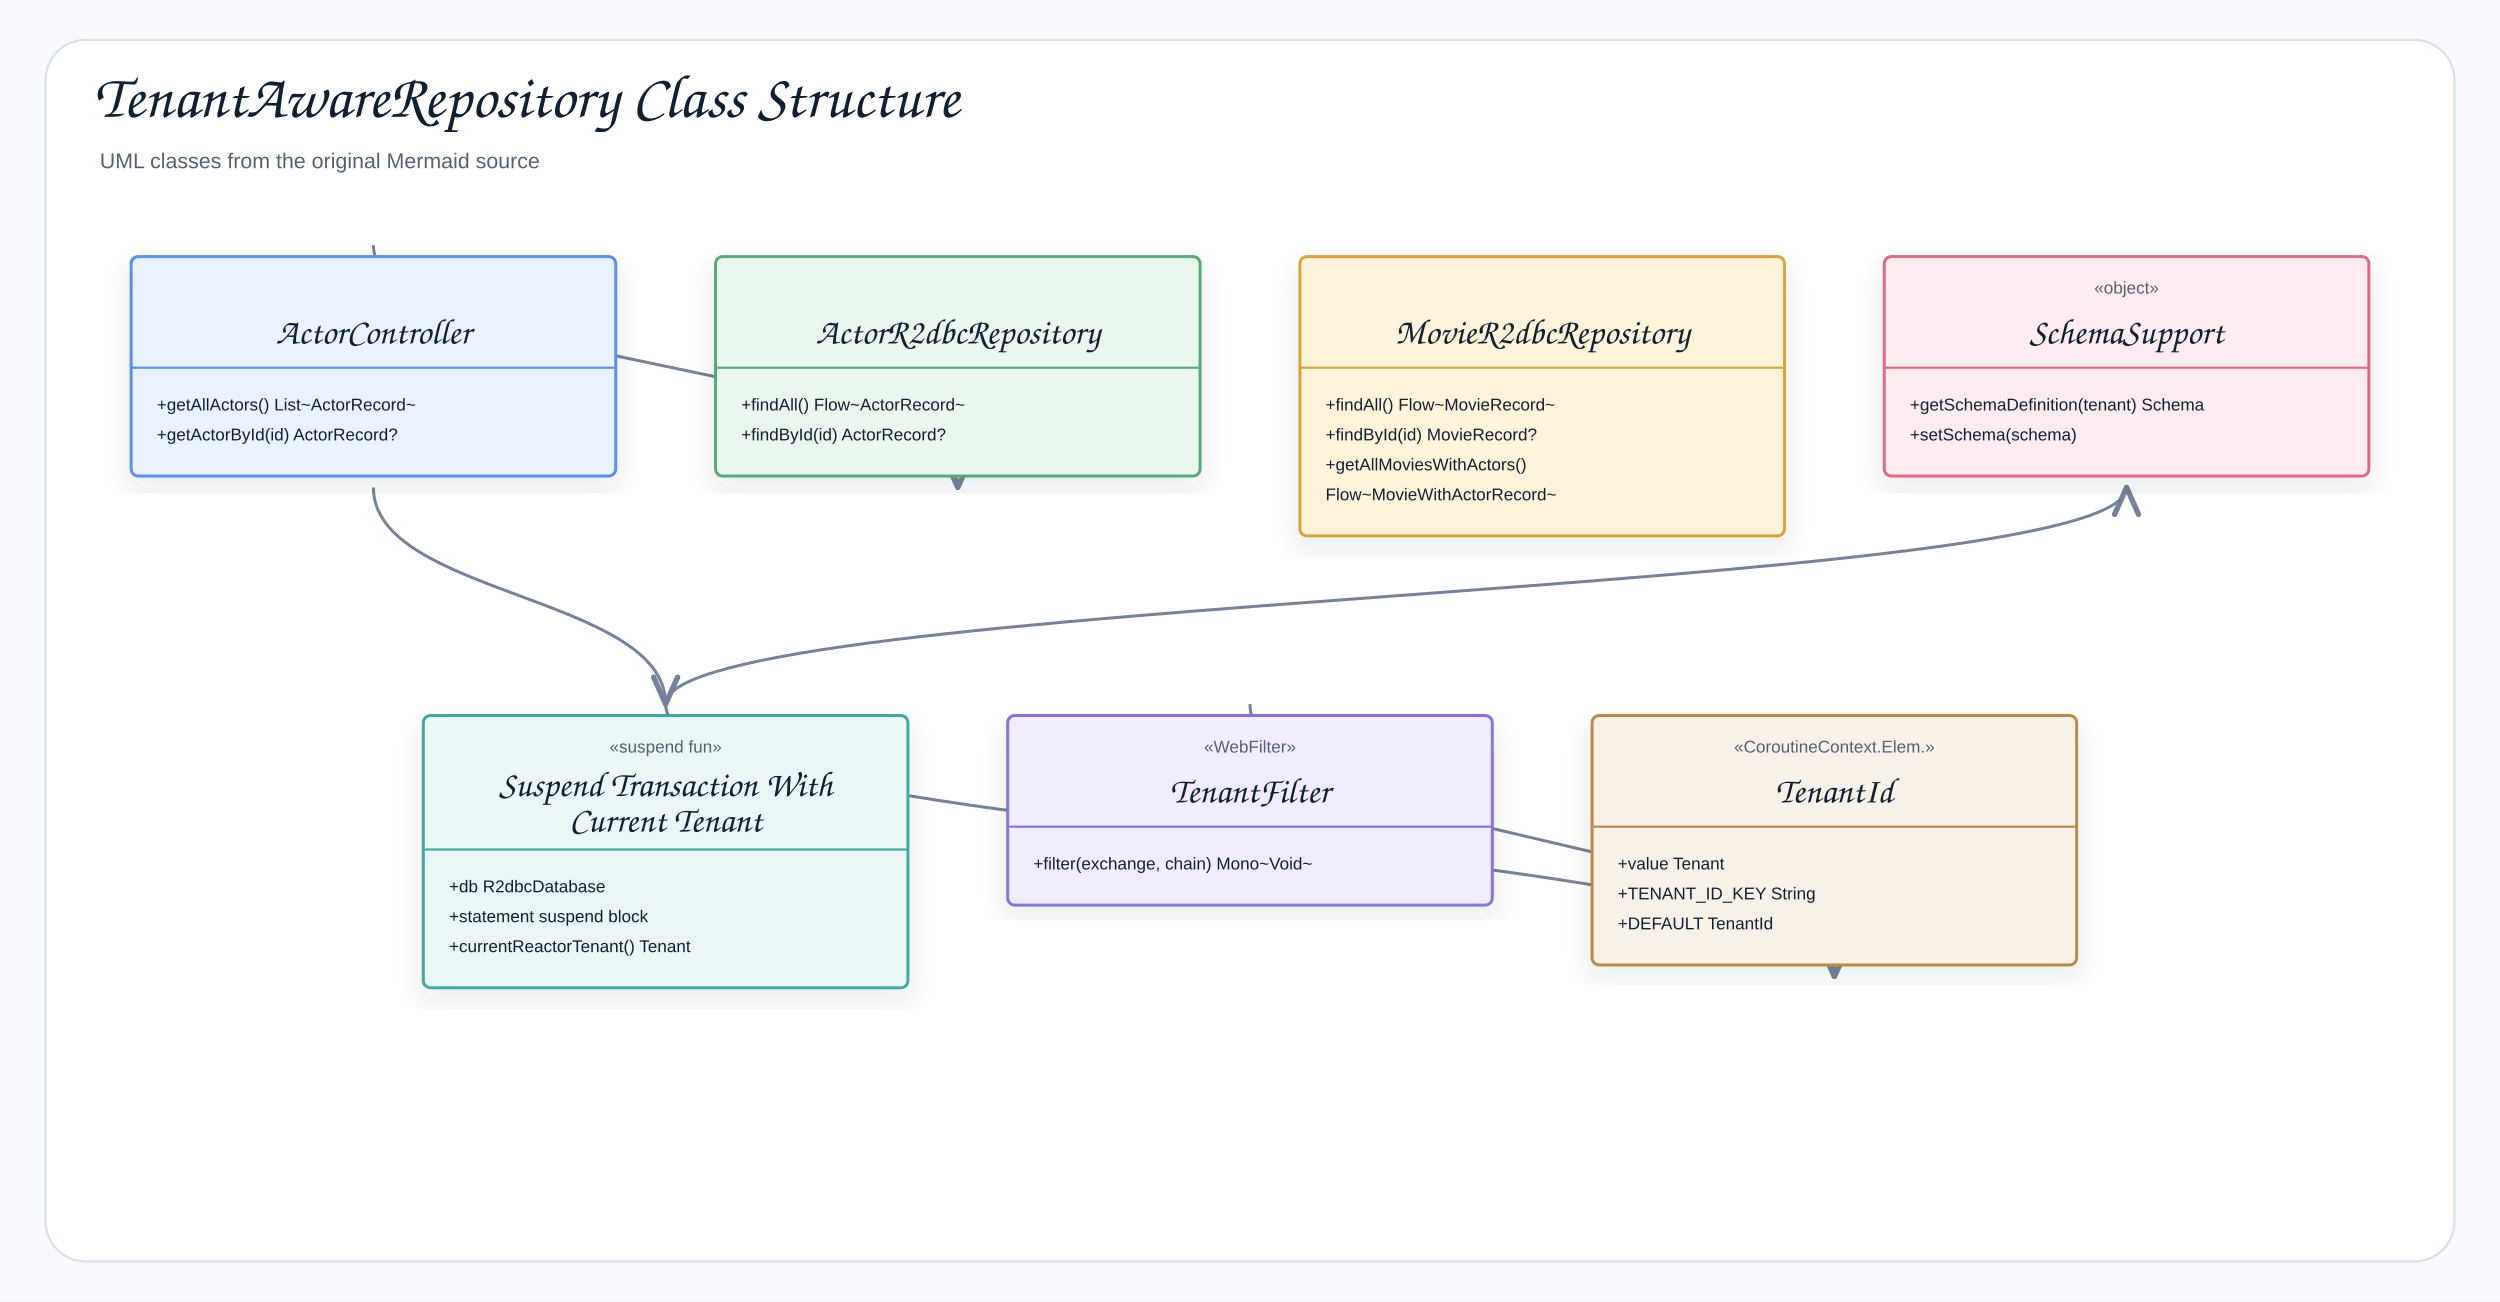
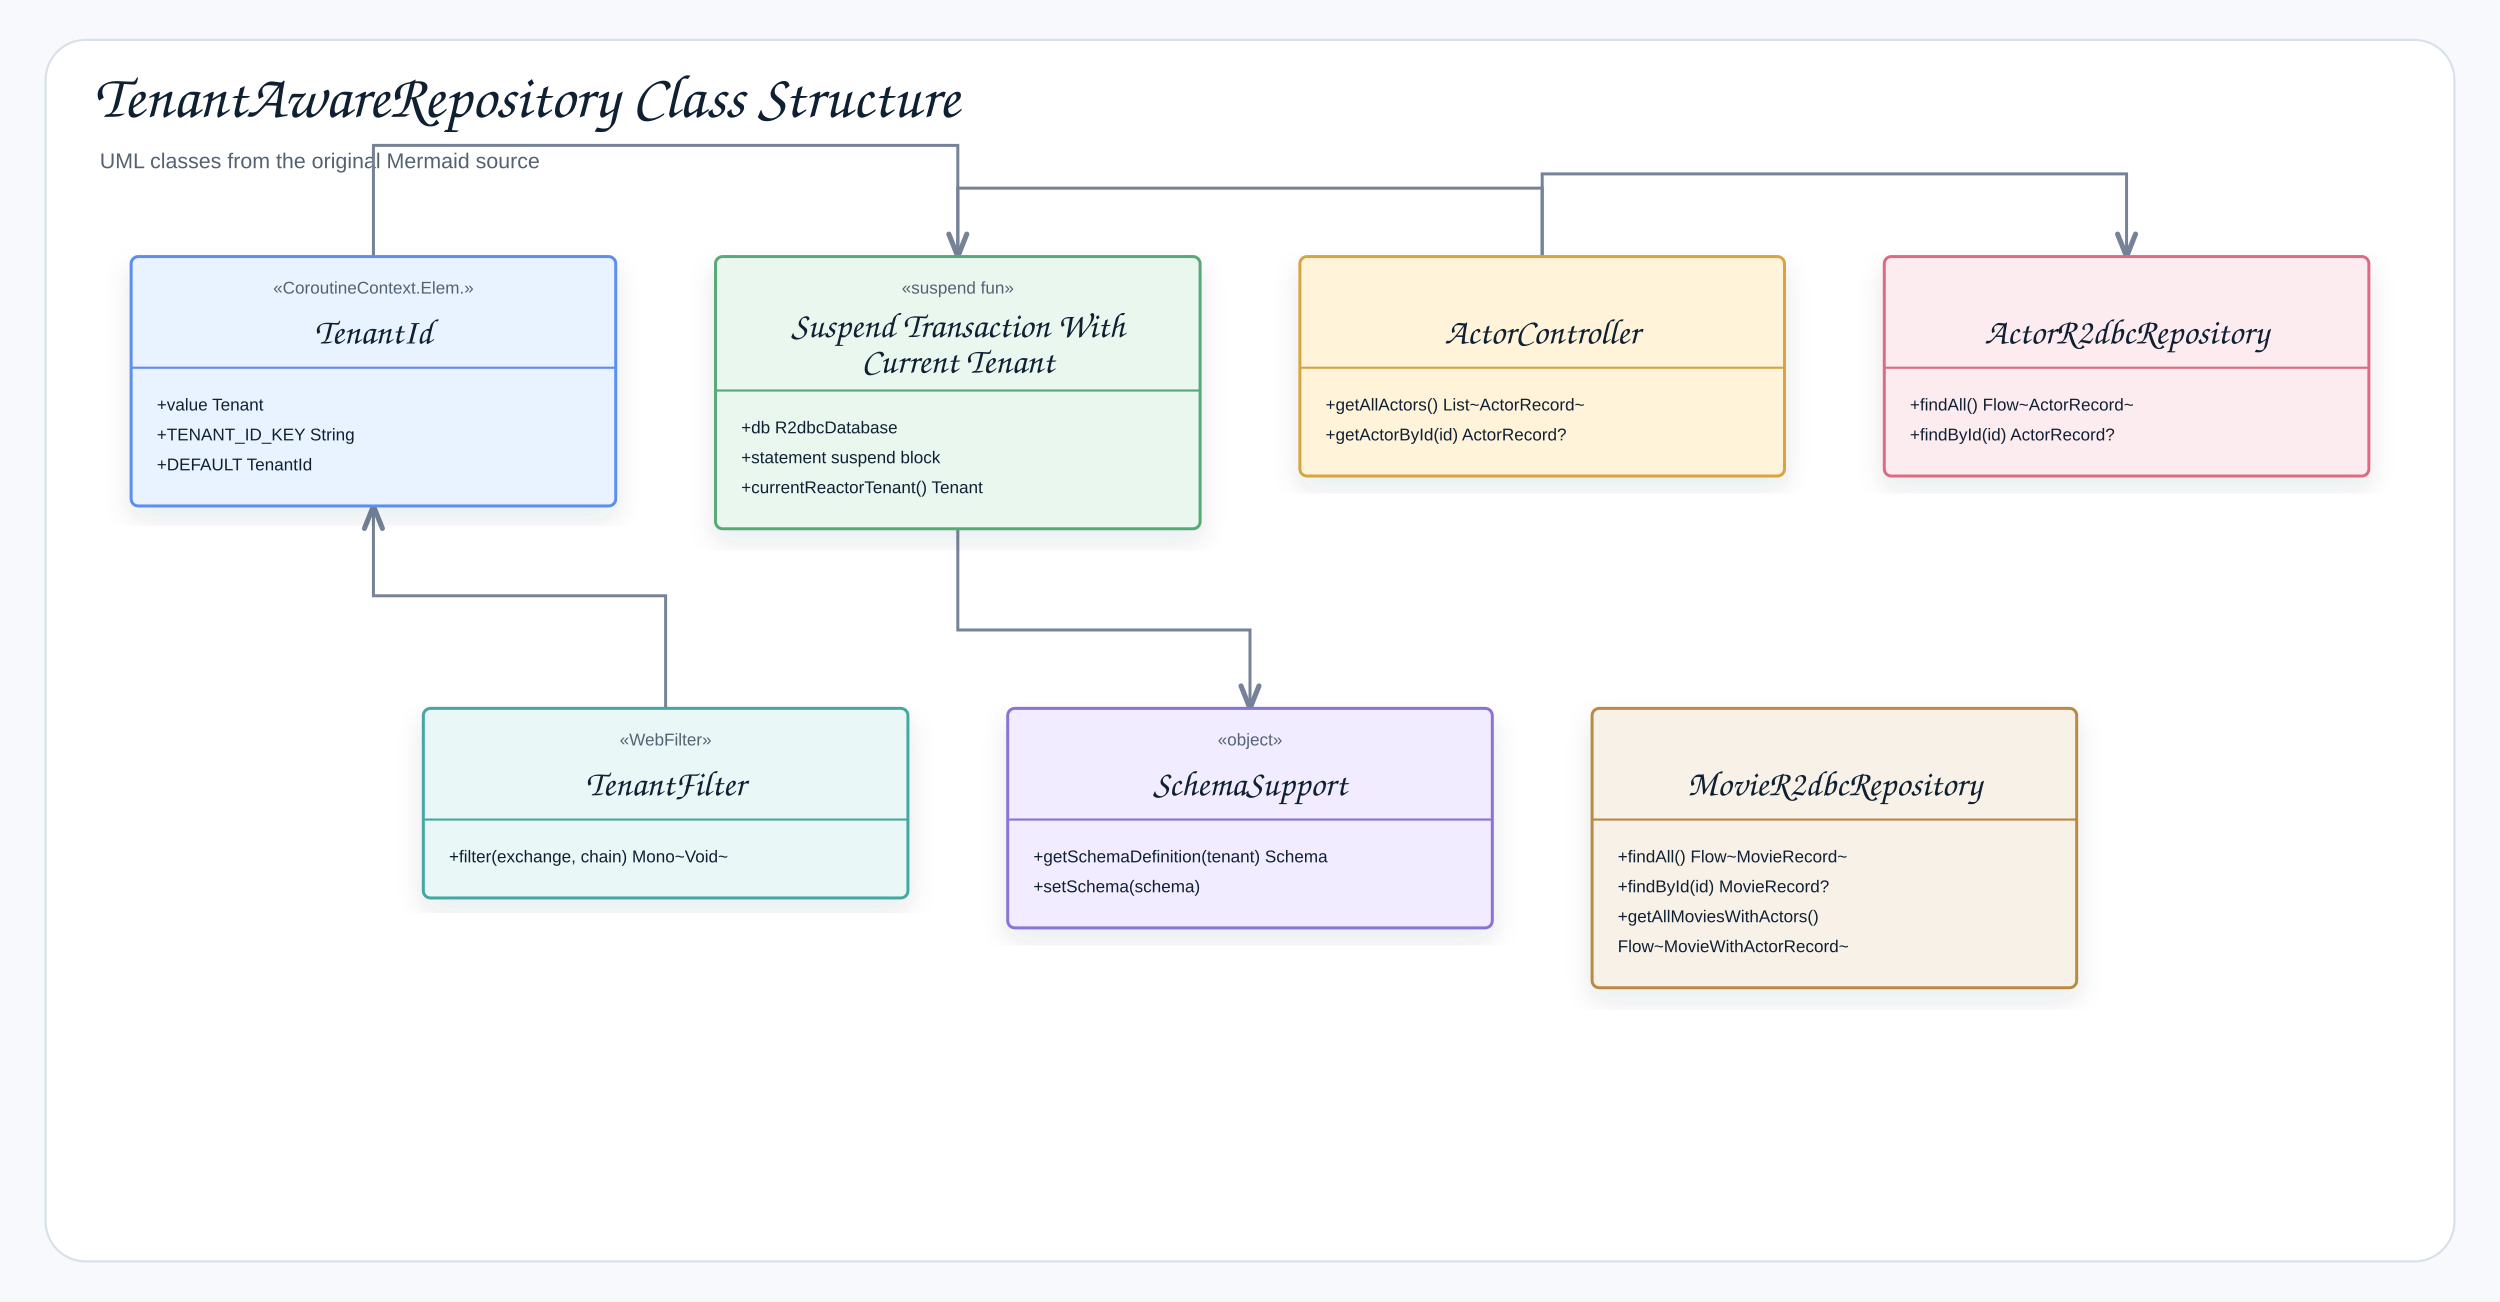
<svg xmlns="http://www.w3.org/2000/svg" width="1754" height="913" viewBox="0 0 1754 913" role="img" aria-label="TenantAwareRepository Class Structure">
  <defs>
    <filter id="shadow" x="-8%" y="-8%" width="116%" height="116%">
      <feDropShadow dx="0" dy="8" stdDeviation="9" flood-color="#1f2937" flood-opacity="0.10" />
    </filter>
-     <marker id="openArrow" markerWidth="12" markerHeight="10" refX="10" refY="5" orient="auto" markerUnits="strokeWidth">
-       <path d="M 1 1 L 10 5 L 1 9" fill="none" stroke="#758297" stroke-width="1.8" stroke-linecap="round" stroke-linejoin="round" />
+     <marker id="openArrow" markerWidth="10" markerHeight="8" refX="8.5" refY="4" orient="auto" markerUnits="strokeWidth">
+       <path d="M 1 1 L 8.5 4 L 1 7" fill="none" stroke="#758297" stroke-width="1.7" stroke-linecap="round" stroke-linejoin="round" />
    </marker>
-     <marker id="inherit" markerWidth="14" markerHeight="12" refX="12" refY="6" orient="auto" markerUnits="strokeWidth">
-       <path d="M 0 1 L 12 6 L 0 11 Z" fill="#ffffff" stroke="#758297" stroke-width="1.8" />
+     <marker id="inherit" markerWidth="11" markerHeight="10" refX="9.5" refY="5" orient="auto" markerUnits="strokeWidth">
+       <path d="M 0.5 1 L 9.5 5 L 0.5 9 Z" fill="#ffffff" stroke="#758297" stroke-width="1.7" />
    </marker>
    <style>
    .canvas{fill:#f7f9fc}.frame{fill:#fff;stroke:#d8e0ea;stroke-width:1.5}
    .title{font-family:"Architects Daughter","Comic Sans MS","Comic Sans",cursive;font-size:43px;font-weight:400;fill:#102033}
    .subtitle{font-family:"Comic Sans MS","Comic Sans","Comic Neue",Arial,sans-serif;font-size:15px;font-weight:400;fill:#536273}
    .label{font-family:"Architects Daughter","Comic Sans MS","Comic Sans",cursive;font-size:25px;font-weight:400;fill:#102033}
    .smallLabel{font-family:"Architects Daughter","Comic Sans MS","Comic Sans",cursive;font-size:21px;font-weight:400;fill:#102033}
    .mono{font-family:"Comic Sans MS","Comic Sans","Comic Neue",Arial,sans-serif;font-size:12px;font-weight:400;fill:#102033}
    .small{font-family:"Comic Sans MS","Comic Sans","Comic Neue",Arial,sans-serif;font-size:12px;font-weight:400;fill:#536273}
    .strong{font-family:"Comic Sans MS","Comic Sans","Comic Neue",Arial,sans-serif;font-size:13px;font-weight:400;fill:#102033}
    .card{stroke-width:2.1;filter:url(#shadow)}.compartment{stroke-width:1.5;fill:none}
    .line{stroke:#758297;stroke-width:2.1;fill:none;marker-end:url(#openArrow)}
    .plainLine{stroke:#758297;stroke-width:2.1;fill:none}
    .dashed{stroke:#758297;stroke-width:2.1;stroke-dasharray:7 6;fill:none;marker-end:url(#openArrow)}
    .inheritLine{stroke:#758297;stroke-width:2.2;fill:none;marker-end:url(#inherit)}
    .implLine{stroke:#758297;stroke-width:2.2;stroke-dasharray:8 7;fill:none;marker-end:url(#inherit)}
  </style>
  </defs>
  <rect class="canvas" width="1754" height="913" />
  <rect class="frame" x="32" y="28" width="1690" height="857" rx="28" />
  <text class="title" x="66" y="82">TenantAwareRepository Class Structure</text>
  <text class="subtitle" x="70" y="118">UML classes from the original Mermaid source</text>
-   <path class="line" d="M467 494 C467 589.5 1287 589.5 1287 685" />
-   <path class="line" d="M467 494 C467 418 1492 418 1492 342" />
-   <path class="line" d="M262 172 C262 257 672 257 672 342" />
-   <path class="line" d="M262 342 C262 418 467 418 467 494" />
-   <path class="line" d="M877 494 C877 589.5 1287 589.5 1287 685" />
+   <path class="line" d="M672 180 L672 102 L262 102 L262 355" />
+   <path class="line" d="M672 371 L672 442 L877 442 L877 497" />
+   <path class="line" d="M1082 334 L1082 122 L1492 122 L1492 180" />
+   <path class="line" d="M1082 334 L1082 132 L672 132 L672 180" />
+   <path class="line" d="M467 497 L467 418 L262 418 L262 355" />
  <g transform="translate(92,180)">
-     <rect class="card" x="0" y="0" width="340" height="154" rx="5" fill="#E8F3FF" stroke="#5B8DEF" />
+     <rect class="card" x="0" y="0" width="340" height="175" rx="5" fill="#E8F3FF" stroke="#5B8DEF" />
    <line class="compartment" x1="0" y1="78" x2="340" y2="78" stroke="#5B8DEF" />
+     <text class="small" x="170" y="26" text-anchor="middle">«CoroutineContext.Elem.»</text>
+     <text class="label" x="170" y="61" text-anchor="middle">TenantId</text>
+     <text class="mono" x="18" y="108">+value Tenant</text>
+     <text class="mono" x="18" y="129">+TENANT_ID_KEY String</text>
+     <text class="mono" x="18" y="150">+DEFAULT TenantId</text>
+   </g>
+   <g transform="translate(502,180)">
+     <rect class="card" x="0" y="0" width="340" height="191" rx="5" fill="#EAF7EF" stroke="#58A978" />
+     <line class="compartment" x1="0" y1="94" x2="340" y2="94" stroke="#58A978" />
+     <text class="small" x="170" y="26" text-anchor="middle">«suspend fun»</text>
+     <text class="label" x="170" y="56.5" text-anchor="middle">Suspend Transaction With</text>
+     <text class="label" x="170" y="81.5" text-anchor="middle">Current Tenant</text>
+     <text class="mono" x="18" y="124">+db R2dbcDatabase</text>
+     <text class="mono" x="18" y="145">+statement suspend block</text>
+     <text class="mono" x="18" y="166">+currentReactorTenant() Tenant</text>
+   </g>
+   <g transform="translate(912,180)">
+     <rect class="card" x="0" y="0" width="340" height="154" rx="5" fill="#FFF3D9" stroke="#D6A441" />
+     <line class="compartment" x1="0" y1="78" x2="340" y2="78" stroke="#D6A441" />
    <text class="small" x="170" y="26" text-anchor="middle" />
    <text class="label" x="170" y="61" text-anchor="middle">ActorController</text>
    <text class="mono" x="18" y="108">+getAllActors() List~ActorRecord~</text>
    <text class="mono" x="18" y="129">+getActorById(id) ActorRecord?</text>
  </g>
-   <g transform="translate(502,180)">
-     <rect class="card" x="0" y="0" width="340" height="154" rx="5" fill="#EAF7EF" stroke="#58A978" />
-     <line class="compartment" x1="0" y1="78" x2="340" y2="78" stroke="#58A978" />
+   <g transform="translate(1322,180)">
+     <rect class="card" x="0" y="0" width="340" height="154" rx="5" fill="#FDECEF" stroke="#DC6B82" />
+     <line class="compartment" x1="0" y1="78" x2="340" y2="78" stroke="#DC6B82" />
    <text class="small" x="170" y="26" text-anchor="middle" />
    <text class="label" x="170" y="61" text-anchor="middle">ActorR2dbcRepository</text>
    <text class="mono" x="18" y="108">+findAll() Flow~ActorRecord~</text>
    <text class="mono" x="18" y="129">+findById(id) ActorRecord?</text>
  </g>
-   <g transform="translate(912,180)">
-     <rect class="card" x="0" y="0" width="340" height="196" rx="5" fill="#FFF3D9" stroke="#D6A441" />
-     <line class="compartment" x1="0" y1="78" x2="340" y2="78" stroke="#D6A441" />
+   <g transform="translate(297,497)">
+     <rect class="card" x="0" y="0" width="340" height="133" rx="5" fill="#E9F7F6" stroke="#45A7A1" />
+     <line class="compartment" x1="0" y1="78" x2="340" y2="78" stroke="#45A7A1" />
+     <text class="small" x="170" y="26" text-anchor="middle">«WebFilter»</text>
+     <text class="label" x="170" y="61" text-anchor="middle">TenantFilter</text>
+     <text class="mono" x="18" y="108">+filter(exchange, chain) Mono~Void~</text>
+   </g>
+   <g transform="translate(707,497)">
+     <rect class="card" x="0" y="0" width="340" height="154" rx="5" fill="#F1ECFF" stroke="#8A72D6" />
+     <line class="compartment" x1="0" y1="78" x2="340" y2="78" stroke="#8A72D6" />
+     <text class="small" x="170" y="26" text-anchor="middle">«object»</text>
+     <text class="label" x="170" y="61" text-anchor="middle">SchemaSupport</text>
+     <text class="mono" x="18" y="108">+getSchemaDefinition(tenant) Schema</text>
+     <text class="mono" x="18" y="129">+setSchema(schema)</text>
+   </g>
+   <g transform="translate(1117,497)">
+     <rect class="card" x="0" y="0" width="340" height="196" rx="5" fill="#F7F1E7" stroke="#B88A44" />
+     <line class="compartment" x1="0" y1="78" x2="340" y2="78" stroke="#B88A44" />
    <text class="small" x="170" y="26" text-anchor="middle" />
    <text class="label" x="170" y="61" text-anchor="middle">MovieR2dbcRepository</text>
    <text class="mono" x="18" y="108">+findAll() Flow~MovieRecord~</text>
    <text class="mono" x="18" y="129">+findById(id) MovieRecord?</text>
    <text class="mono" x="18" y="150">+getAllMoviesWithActors()</text>
    <text class="mono" x="18" y="171">Flow~MovieWithActorRecord~</text>
  </g>
-   <g transform="translate(1322,180)">
-     <rect class="card" x="0" y="0" width="340" height="154" rx="5" fill="#FDECEF" stroke="#DC6B82" />
-     <line class="compartment" x1="0" y1="78" x2="340" y2="78" stroke="#DC6B82" />
-     <text class="small" x="170" y="26" text-anchor="middle">«object»</text>
-     <text class="label" x="170" y="61" text-anchor="middle">SchemaSupport</text>
-     <text class="mono" x="18" y="108">+getSchemaDefinition(tenant) Schema</text>
-     <text class="mono" x="18" y="129">+setSchema(schema)</text>
-   </g>
-   <g transform="translate(297,502)">
-     <rect class="card" x="0" y="0" width="340" height="191" rx="5" fill="#E9F7F6" stroke="#45A7A1" />
-     <line class="compartment" x1="0" y1="94" x2="340" y2="94" stroke="#45A7A1" />
-     <text class="small" x="170" y="26" text-anchor="middle">«suspend fun»</text>
-     <text class="label" x="170" y="56.5" text-anchor="middle">Suspend Transaction With</text>
-     <text class="label" x="170" y="81.5" text-anchor="middle">Current Tenant</text>
-     <text class="mono" x="18" y="124">+db R2dbcDatabase</text>
-     <text class="mono" x="18" y="145">+statement suspend block</text>
-     <text class="mono" x="18" y="166">+currentReactorTenant() Tenant</text>
-   </g>
-   <g transform="translate(707,502)">
-     <rect class="card" x="0" y="0" width="340" height="133" rx="5" fill="#F1ECFF" stroke="#8A72D6" />
-     <line class="compartment" x1="0" y1="78" x2="340" y2="78" stroke="#8A72D6" />
-     <text class="small" x="170" y="26" text-anchor="middle">«WebFilter»</text>
-     <text class="label" x="170" y="61" text-anchor="middle">TenantFilter</text>
-     <text class="mono" x="18" y="108">+filter(exchange, chain) Mono~Void~</text>
-   </g>
-   <g transform="translate(1117,502)">
-     <rect class="card" x="0" y="0" width="340" height="175" rx="5" fill="#F7F1E7" stroke="#B88A44" />
-     <line class="compartment" x1="0" y1="78" x2="340" y2="78" stroke="#B88A44" />
-     <text class="small" x="170" y="26" text-anchor="middle">«CoroutineContext.Elem.»</text>
-     <text class="label" x="170" y="61" text-anchor="middle">TenantId</text>
-     <text class="mono" x="18" y="108">+value Tenant</text>
-     <text class="mono" x="18" y="129">+TENANT_ID_KEY String</text>
-     <text class="mono" x="18" y="150">+DEFAULT TenantId</text>
-   </g>
</svg>
